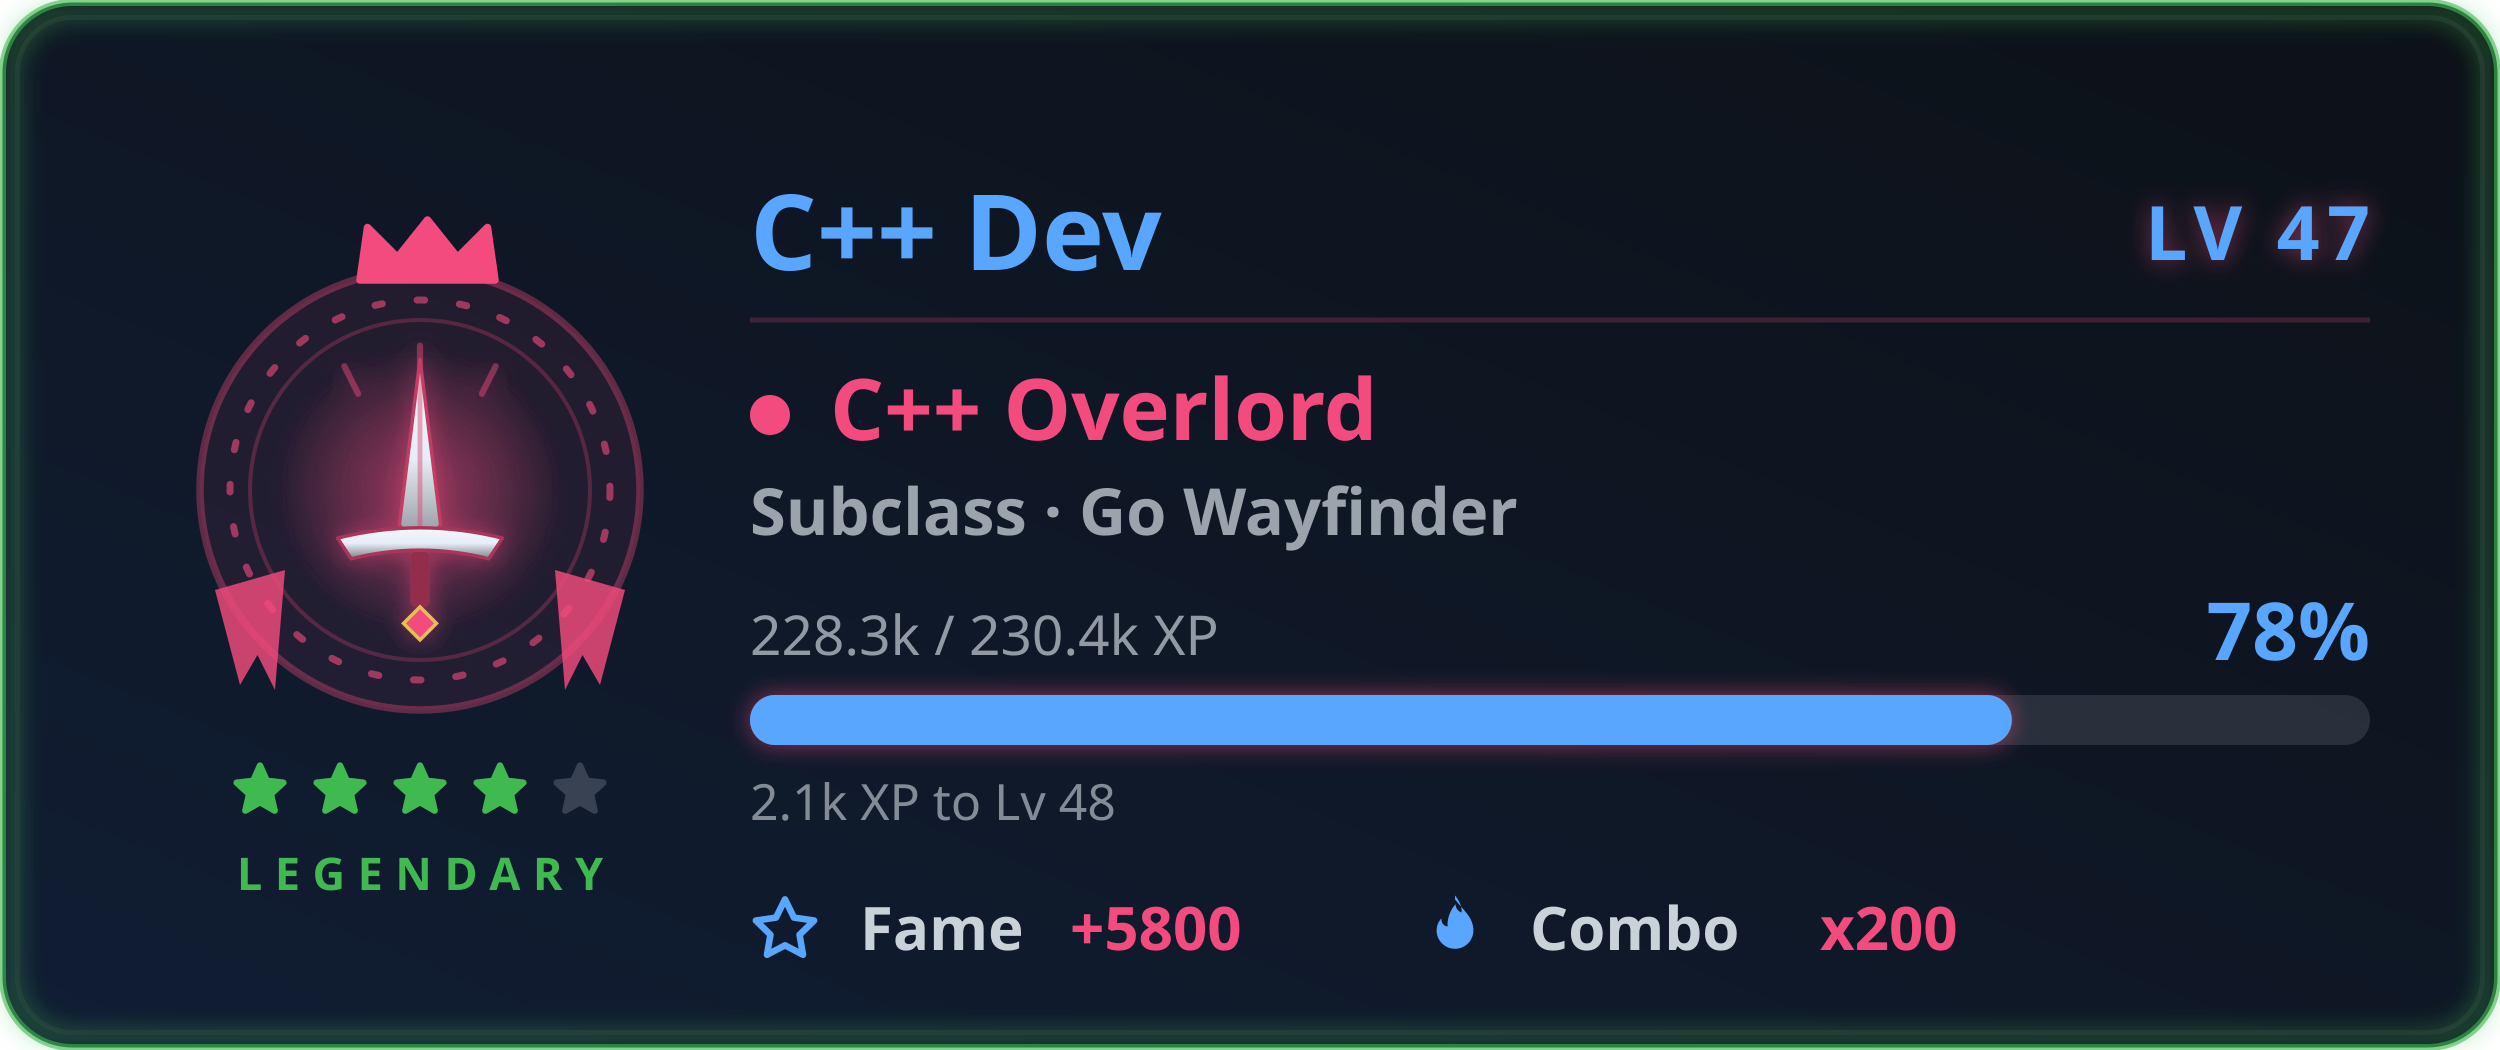
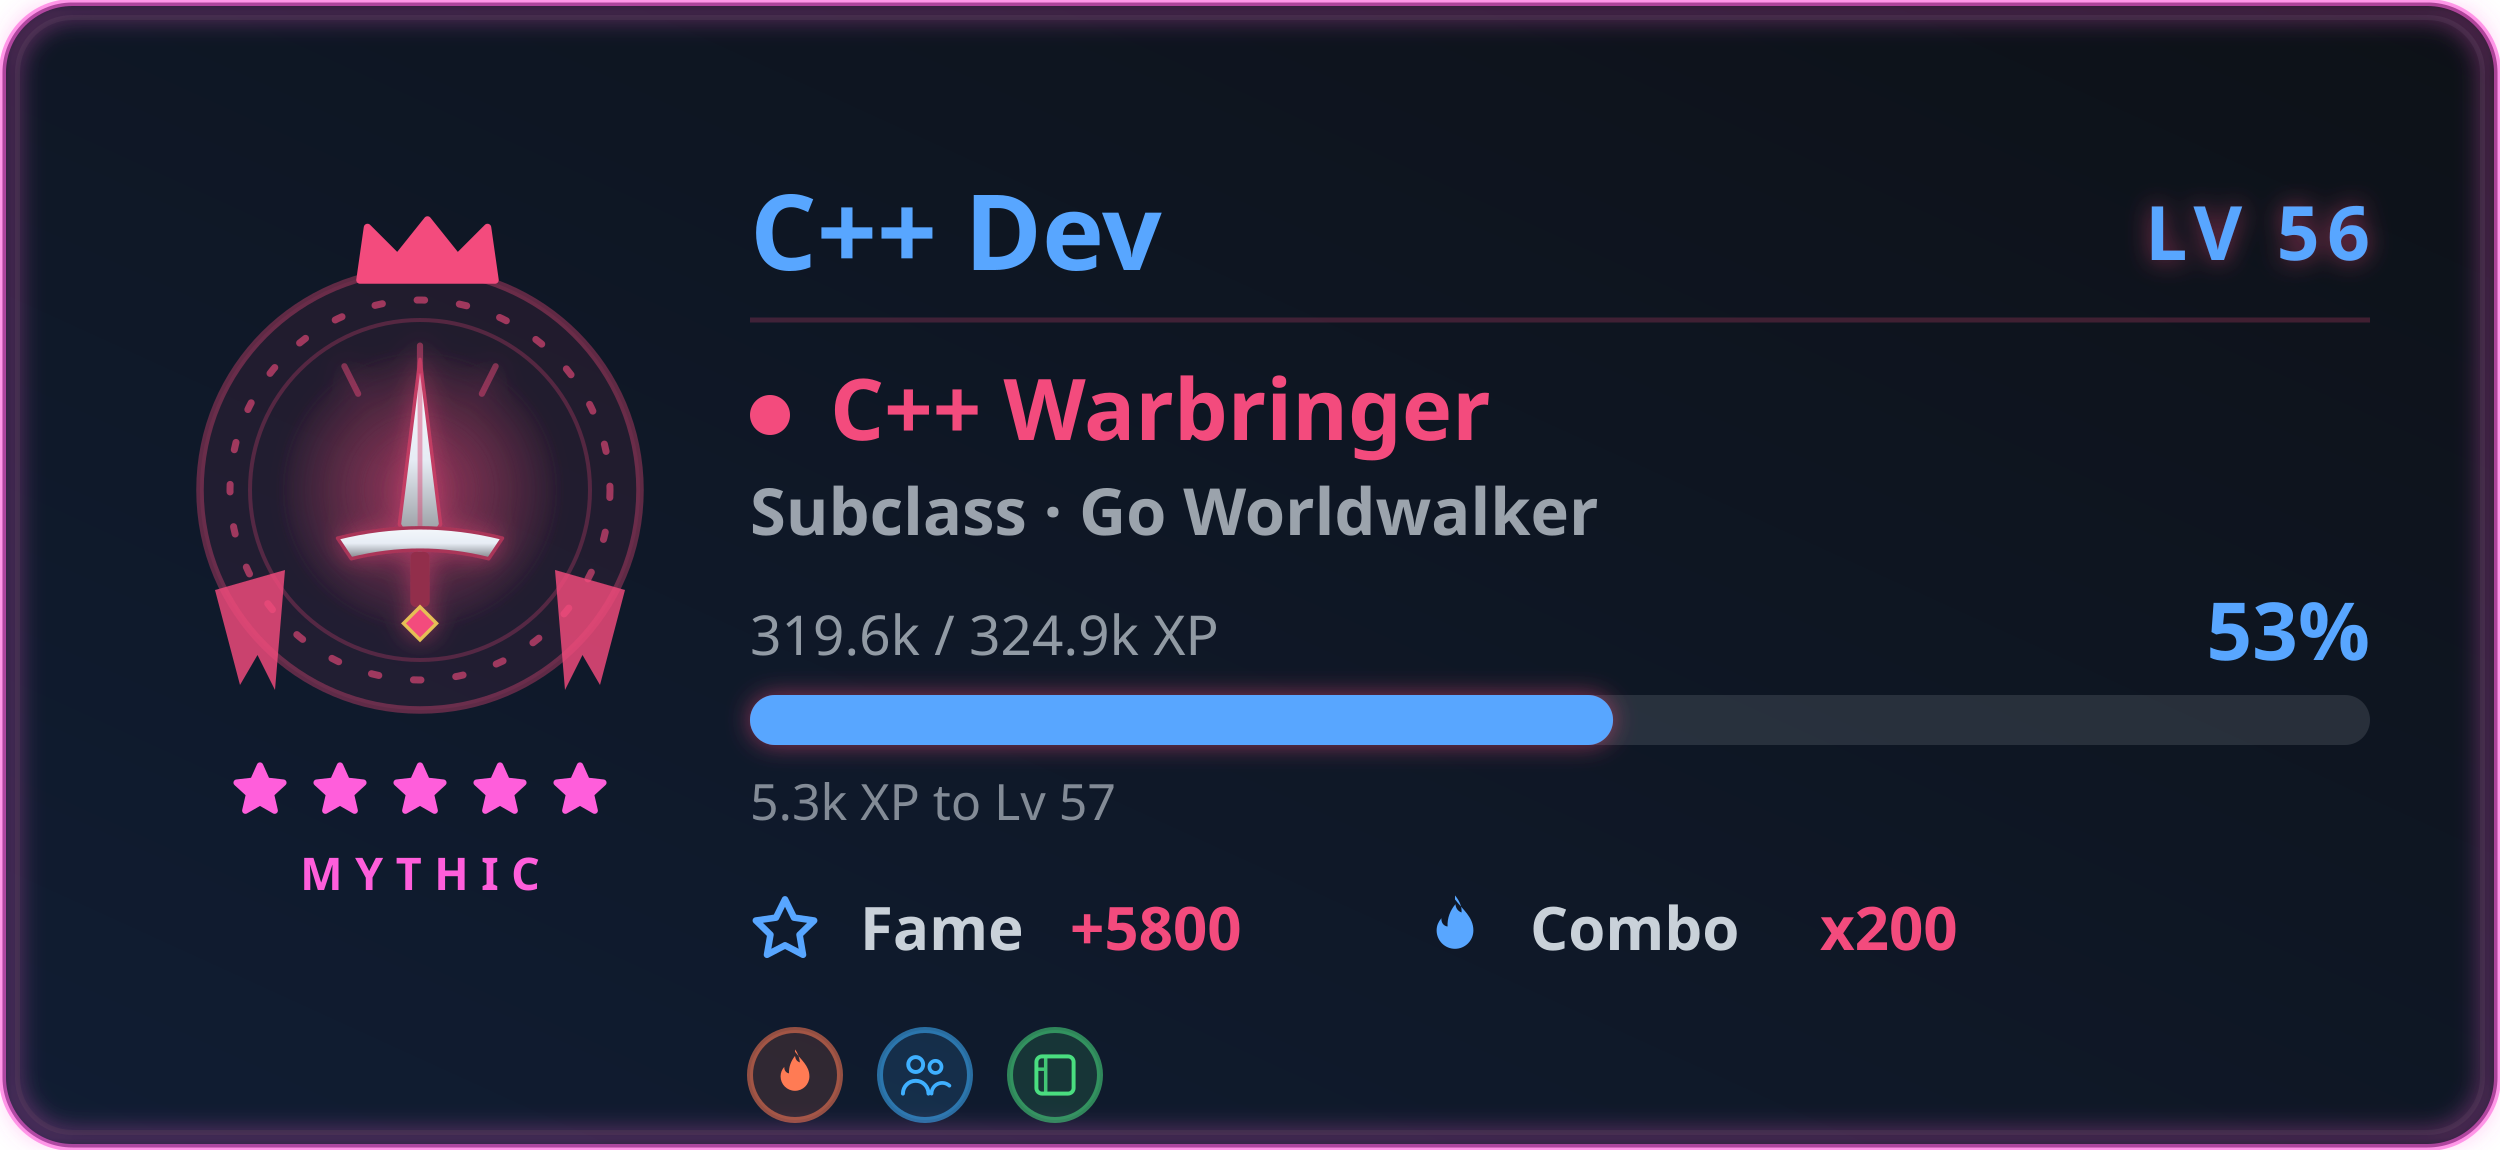
- <svg xmlns="http://www.w3.org/2000/svg" width="500" height="210" viewBox="0 0 500 210" role="img" aria-labelledby="card-title-a11y card-desc-a11y">
+ <svg xmlns="http://www.w3.org/2000/svg" width="500" height="230" viewBox="0 0 500 230" role="img" aria-labelledby="card-title-a11y card-desc-a11y">
  <style>
text { font-family: 'Segoe UI', Ubuntu, 'Helvetica Neue', sans-serif; }
.title { font-size: 18px; font-weight: 600; fill: #58a6ff; }
.title-icon { fill: #58a6ff; }
.icon { fill: #58a6ff; }


.gl-name { font-size: 21px; font-weight: 700; fill: #58a6ff; }
.gl-lvl { font-size: 15px; font-weight: 800; letter-spacing: 1.5px; fill: #58a6ff; }
.gl-class { font-size: 17px; font-weight: 700; fill: #f34b7d; }
.gl-sub { font-size: 13px; font-weight: 600; fill: #c9d1d9; opacity: 0.75; }
.gl-meta { font-size: 11px; fill: #c9d1d9; opacity: 0.7; }
.gl-pct { font-size: 16px; font-weight: 800; fill: #58a6ff; }
.gl-chip-label { font-size: 12px; font-weight: 600; fill: #c9d1d9; }
.gl-chip-value { font-size: 12px; font-weight: 800; fill: #f34b7d; }
.gl-hint { font-size: 10px; fill: #c9d1d9; opacity: 0.62; }
- .gl-rarity { font-size: 9px; font-weight: 700; letter-spacing: 2.5px; fill: #3fb950; }
+ .gl-rarity { font-size: 9px; font-weight: 700; letter-spacing: 2.5px; fill: #ff5edb; }

</style>
  <defs>
    <linearGradient id="card-bg" x1="0" y1="0" x2="1" y2="1" gradientTransform="rotate(90, 0.5, 0.5)">
      <stop offset="0.0%" stop-color="#0d1117" />
      <stop offset="100.0%" stop-color="#101d33" />
    </linearGradient>
    <filter id="card-glow" x="-50%" y="-50%" width="200%" height="200%">
      <feGaussianBlur in="SourceGraphic" stdDeviation="3" result="blur" />
      <feFlood flood-color="#58a6ff" flood-opacity="0.55" result="tint" />
      <feComposite in="tint" in2="blur" operator="in" result="softGlow" />
      <feMerge>
        <feMergeNode in="softGlow" />
        <feMergeNode in="SourceGraphic" />
      </feMerge>
    </filter>
    <filter id="gl-glow" x="-60%" y="-60%" width="220%" height="220%">
      <feGaussianBlur in="SourceGraphic" stdDeviation="2.4" result="b" />
      <feFlood flood-color="#f34b7d" flood-opacity="0.55" result="t" />
      <feComposite in="t" in2="b" operator="in" result="g" />
      <feMerge>
        <feMergeNode in="g" />
        <feMergeNode in="SourceGraphic" />
      </feMerge>
    </filter>
    <filter id="gl-rarity" x="-20%" y="-20%" width="140%" height="140%">
      <feGaussianBlur stdDeviation="2.4" />
    </filter>
  </defs>
-   <rect x="0.5" y="0.5" width="499" height="209" rx="14" fill="url(#card-bg)" stroke="#3fb950" stroke-width="1.4" stroke-opacity="0.6" />
-   <rect x="3.5" y="3.5" width="493" height="203" rx="11" fill="none" stroke="#30363d" stroke-opacity="0.4" />
-   <rect x="2" y="2" width="496" height="206" rx="13" fill="none" stroke="#3fb950" stroke-width="3.5" stroke-opacity="0.4" filter="url(#gl-rarity)" />
+   <rect x="0.5" y="0.5" width="499" height="229" rx="14" fill="url(#card-bg)" stroke="#ff5edb" stroke-width="1.4" stroke-opacity="0.6" />
+   <rect x="3.5" y="3.5" width="493" height="223" rx="11" fill="none" stroke="#30363d" stroke-opacity="0.4" />
+   <rect x="2" y="2" width="496" height="226" rx="13" fill="none" stroke="#ff5edb" stroke-width="3.5" stroke-opacity="0.4" filter="url(#gl-rarity)" />
  <g class="fade">
    <g class="">
      <g class="flourish">
        <g transform="translate(84,0)">
          <g transform="translate(0,98)" fill="#f34b7d" opacity="0.82">
            <path d="M27 16 L41 20 L36 39 L32.5 33 L29 40 Z" />
          </g>
        </g>
        <g transform="translate(84,0) scale(-1,1)">
          <g transform="translate(0,98)" fill="#f34b7d" opacity="0.82">
            <path d="M27 16 L41 20 L36 39 L32.5 33 L29 40 Z" />
          </g>
        </g>
      </g>
      <circle cx="84" cy="98" r="44" fill="#f34b7d" fill-opacity="0.08" stroke="#f34b7d" stroke-opacity="0.35" stroke-width="1.5" />
      <g class="">
        <circle cx="84" cy="98" r="38" fill="none" stroke="#f34b7d" stroke-opacity="0.6" stroke-width="1.4" stroke-dasharray="1.5 7" stroke-linecap="round" />
        <circle cx="84" cy="98" r="34" fill="none" stroke="#f34b7d" stroke-opacity="0.25" stroke-width="0.8" />
      </g>
      <g class="" filter="url(#gl-glow)">
        <svg class="" x="51" y="65" width="66" height="66" viewBox="0 0 48 48" aria-hidden="true">
          <defs>
            <radialGradient id="cpHalo" cx="0.5" cy="0.5" r="0.5">
              <stop offset="0" stop-color="#f34b7d" stop-opacity="0.42" />
              <stop offset="1" stop-color="#f34b7d" stop-opacity="0" />
            </radialGradient>
            <linearGradient id="cpBlade" x1="0" y1="0" x2="0" y2="1">
              <stop offset="0" stop-color="#f4f7fb" />
              <stop offset="0.5" stop-color="#e7edf5" />
              <stop offset="1" stop-color="#7f8287" />
            </linearGradient>
          </defs>
          <circle cx="24" cy="24" r="21" fill="url(#cpHalo)" />
          <g stroke="#f34b7d" stroke-width="0.9" stroke-opacity="0.45" stroke-linecap="round">
            <path d="M24 3 V8 M13 6 L15 10 M35 6 L33 10" />
          </g>
          <path d="M24 5 L27 29 L24 34 L21 29 Z" fill="url(#cpBlade)" stroke="#c23c64" stroke-width="0.5" stroke-linejoin="round" />
          <path d="M24 7 V31" stroke="#db4471" stroke-width="0.7" stroke-opacity="0.45" />
          <path d="M12 31 Q24 28 36 31 L34 34 Q24 31.5 14 34 Z" fill="url(#cpBlade)" stroke="#aa3558" stroke-width="0.5" stroke-linejoin="round" />
          <rect x="22.6" y="33" width="2.8" height="8" rx="0.8" fill="#922d4b" />
          <path d="M24 41 l2.4 2.4 l-2.4 2.4 l-2.4 -2.4 Z" fill="#f34b7d" stroke="#e6bf55" stroke-width="0.5" />
        </svg>
      </g>
      <g transform="translate(69, 42.5) scale(1.5)">
        <path d="M2 9 L3 2 L7 6 L11 1 L15 6 L19 2 L20 9 Z" fill="#f34b7d" stroke="#f34b7d" stroke-width="1" stroke-linejoin="round" />
      </g>
    </g>
    <g>
-       <g class="" transform="translate(45.5, 151.5) scale(0.5416667)" fill="#3fb950" stroke="#3fb950" stroke-width="2.4" stroke-linejoin="round" stroke-linecap="round" opacity="1">
+       <g class="" transform="translate(45.5, 151.5) scale(0.5416667)" fill="#ff5edb" stroke="#ff5edb" stroke-width="2.4" stroke-linejoin="round" stroke-linecap="round" opacity="1">
        <path d="M12 3 L14.5 8.6 L20.6 9.3 L16 13.5 L17.4 19.6 L12 16.5 L6.6 19.6 L8 13.5 L3.4 9.3 L9.5 8.6 Z" />
      </g>
-       <g class="" transform="translate(61.5, 151.5) scale(0.5416667)" fill="#3fb950" stroke="#3fb950" stroke-width="2.4" stroke-linejoin="round" stroke-linecap="round" opacity="1">
+       <g class="" transform="translate(61.5, 151.5) scale(0.5416667)" fill="#ff5edb" stroke="#ff5edb" stroke-width="2.4" stroke-linejoin="round" stroke-linecap="round" opacity="1">
        <path d="M12 3 L14.5 8.6 L20.6 9.3 L16 13.5 L17.4 19.6 L12 16.5 L6.6 19.6 L8 13.5 L3.4 9.3 L9.5 8.6 Z" />
      </g>
-       <g class="" transform="translate(77.5, 151.5) scale(0.5416667)" fill="#3fb950" stroke="#3fb950" stroke-width="2.4" stroke-linejoin="round" stroke-linecap="round" opacity="1">
+       <g class="" transform="translate(77.5, 151.5) scale(0.5416667)" fill="#ff5edb" stroke="#ff5edb" stroke-width="2.4" stroke-linejoin="round" stroke-linecap="round" opacity="1">
        <path d="M12 3 L14.5 8.6 L20.6 9.3 L16 13.5 L17.4 19.6 L12 16.5 L6.6 19.6 L8 13.5 L3.4 9.3 L9.5 8.6 Z" />
      </g>
-       <g class="" transform="translate(93.5, 151.5) scale(0.5416667)" fill="#3fb950" stroke="#3fb950" stroke-width="2.4" stroke-linejoin="round" stroke-linecap="round" opacity="1">
+       <g class="" transform="translate(93.5, 151.5) scale(0.5416667)" fill="#ff5edb" stroke="#ff5edb" stroke-width="2.4" stroke-linejoin="round" stroke-linecap="round" opacity="1">
        <path d="M12 3 L14.5 8.6 L20.6 9.3 L16 13.5 L17.4 19.6 L12 16.5 L6.6 19.6 L8 13.5 L3.4 9.3 L9.5 8.6 Z" />
      </g>
-       <g class="" transform="translate(109.5, 151.5) scale(0.5416667)" fill="#c9d1d9" stroke="#c9d1d9" stroke-width="2.4" stroke-linejoin="round" stroke-linecap="round" opacity="0.22">
+       <g class="" transform="translate(109.5, 151.5) scale(0.5416667)" fill="#ff5edb" stroke="#ff5edb" stroke-width="2.4" stroke-linejoin="round" stroke-linecap="round" opacity="1">
        <path d="M12 3 L14.5 8.6 L20.6 9.3 L16 13.5 L17.4 19.6 L12 16.5 L6.6 19.6 L8 13.5 L3.4 9.3 L9.5 8.6 Z" />
      </g>
    </g>
-     <text class="gl-rarity" x="84" y="178" text-anchor="middle">LEGENDARY</text>
+     <text class="gl-rarity" x="84" y="178" text-anchor="middle">MYTHIC</text>
  </g>
  <g class="fade" style="animation-delay:.15s">
    <text class="gl-name" x="150" y="54">C++ Dev</text>
-     <text class="gl-lvl glow-pulse" x="474" y="52" text-anchor="end" filter="url(#gl-glow)">LV 47</text>
+     <text class="gl-lvl glow-pulse" x="474" y="52" text-anchor="end" filter="url(#gl-glow)">LV 56</text>
    <line x1="150" y1="64" x2="474" y2="64" stroke="#f34b7d" stroke-opacity="0.22" stroke-width="1" />
    <circle cx="154" cy="83" r="4" fill="#f34b7d" />
-     <text class="gl-class" x="166" y="88">C++ Overlord</text>
-     <text class="gl-sub" x="150" y="107">Subclass · Go Wayfinder</text>
-     <text class="gl-meta" x="150" y="131">228.3k / 230.4k XP</text>
-     <text class="gl-pct " x="474" y="132" text-anchor="end">78%</text>
+     <text class="gl-class" x="166" y="88">C++ Warbringer</text>
+     <text class="gl-sub" x="150" y="107">Subclass · Go Worldwalker</text>
+     <text class="gl-meta" x="150" y="131">319.6k / 324.9k XP</text>
+     <text class="gl-pct " x="474" y="132" text-anchor="end">53%</text>
    <rect x="150" y="139" width="324" height="10" rx="5" fill="#c9d1d9" fill-opacity="0.14" />
-     <rect class="xp-fill " x="150" y="139" width="252.379" height="10" rx="5" fill="#58a6ff" filter="url(#gl-glow)" />
-     <text class="gl-hint" x="150" y="164">2.1k XP to Lv 48</text>
+     <rect class="xp-fill " x="150" y="139" width="172.609" height="10" rx="5" fill="#58a6ff" filter="url(#gl-glow)" />
+     <text class="gl-hint" x="150" y="164">5.3k XP to Lv 57</text>
    <g transform="translate(150, 190)">
      <svg class="icon" x="0" y="-11" width="14" height="14" viewBox="0 0 16 16" aria-hidden="true">
        <path fill-rule="evenodd" d="M8 .25a.75.75 0 0 1 .673.418l1.882 3.815 4.21.612a.75.75 0 0 1 .416 1.279l-3.046 2.97.719 4.192a.75.75 0 0 1-1.088.791L8 12.347l-3.766 1.98a.75.75 0 0 1-1.088-.79l.72-4.194L.818 6.374a.75.75 0 0 1 .416-1.28l4.21-.611L7.327.668A.75.75 0 0 1 8 .25zm0 2.445L6.615 5.5a.75.75 0 0 1-.564.41l-3.097.45 2.24 2.184a.75.75 0 0 1 .216.664l-.528 3.084 2.769-1.456a.75.75 0 0 1 .698 0l2.77 1.456-.53-3.084a.75.75 0 0 1 .216-.664l2.24-2.183-3.096-.45a.75.75 0 0 1-.564-.41L8 2.694v.001z" />
      </svg>
      <text class="gl-chip-label" x="22" y="0">Fame</text>
      <text class="gl-chip-value" x="64" y="0">+5800</text>
    </g>
    <g transform="translate(284, 190)">
      <svg class="icon" x="0" y="-11" width="14" height="14" viewBox="0 0 16 16" aria-hidden="true">
        <path fill-rule="evenodd" d="M8 1c1.7 2.3 4.2 4 4.2 7.1a4.2 4.2 0 0 1-8.4 0c0-1.1.4-2 1.1-2.8-.1 1 .5 1.8 1.4 1.9-.1-1.9.6-3.7 1.8-5.1.1 1 .6 1.6 1.4 1.9.1-1.4-.5-2.7-1.5-3.9z" />
      </svg>
      <text class="gl-chip-label" x="22" y="0">Combo</text>
      <text class="gl-chip-value" x="80" y="0">x200</text>
    </g>
  </g>
+   <g class="fade" style="animation-delay:.2s">
+     <g transform="translate(159, 215)">
+       <g transform="translate(0, 0)">
+         <circle r="9" fill="#ff7b54" fill-opacity="0.14" stroke="#ff7b54" stroke-opacity="0.55" stroke-width="1.2" />
+         <g transform="translate(-5.58, -5.58) scale(0.465)">
+           <path d="M12 2c2.5 3.4 6.2 6 6.2 10.6a6.2 6.2 0 0 1-12.4 0c0-1.6.6-3 1.6-4.1-.1 1.5.8 2.6 2 2.8-.1-2.8.9-5.4 2.6-7.5.2 1.5.9 2.4 2.1 2.8-.2-2-.8-4-2.1-5.6Z" fill="#ff7b54" />
+         </g>
+       </g>
+       <g transform="translate(26, 0)">
+         <circle r="9" fill="#3fb0ff" fill-opacity="0.14" stroke="#3fb0ff" stroke-opacity="0.55" stroke-width="1.2" />
+         <g transform="translate(-5.58, -5.58) scale(0.465)">
+           <circle cx="8" cy="7.5" r="3.2" fill="none" stroke="#3fb0ff" stroke-width="1.7" />
+           <path d="M2.5 20a5.5 5.5 0 0 1 11 0" fill="none" stroke="#3fb0ff" stroke-width="1.7" stroke-linecap="round" />
+           <circle cx="16.5" cy="8.5" r="2.6" fill="none" stroke="#3fb0ff" stroke-width="1.6" />
+           <path d="M14.8 20a4.6 4.6 0 0 1 7.7-3.4" fill="none" stroke="#3fb0ff" stroke-width="1.6" stroke-linecap="round" />
+         </g>
+       </g>
+       <g transform="translate(52, 0)">
+         <circle r="9" fill="#4ade80" fill-opacity="0.14" stroke="#4ade80" stroke-opacity="0.55" stroke-width="1.2" />
+         <g transform="translate(-5.58, -5.58) scale(0.465)">
+           <rect x="4" y="4" width="16" height="16" rx="2.4" fill="none" stroke="#4ade80" stroke-width="1.7" />
+           <path d="M8 4v16 M4 9.5h4" fill="none" stroke="#4ade80" stroke-width="1.5" opacity="0.85" />
+         </g>
+       </g>
+     </g>
+   </g>
</svg>
